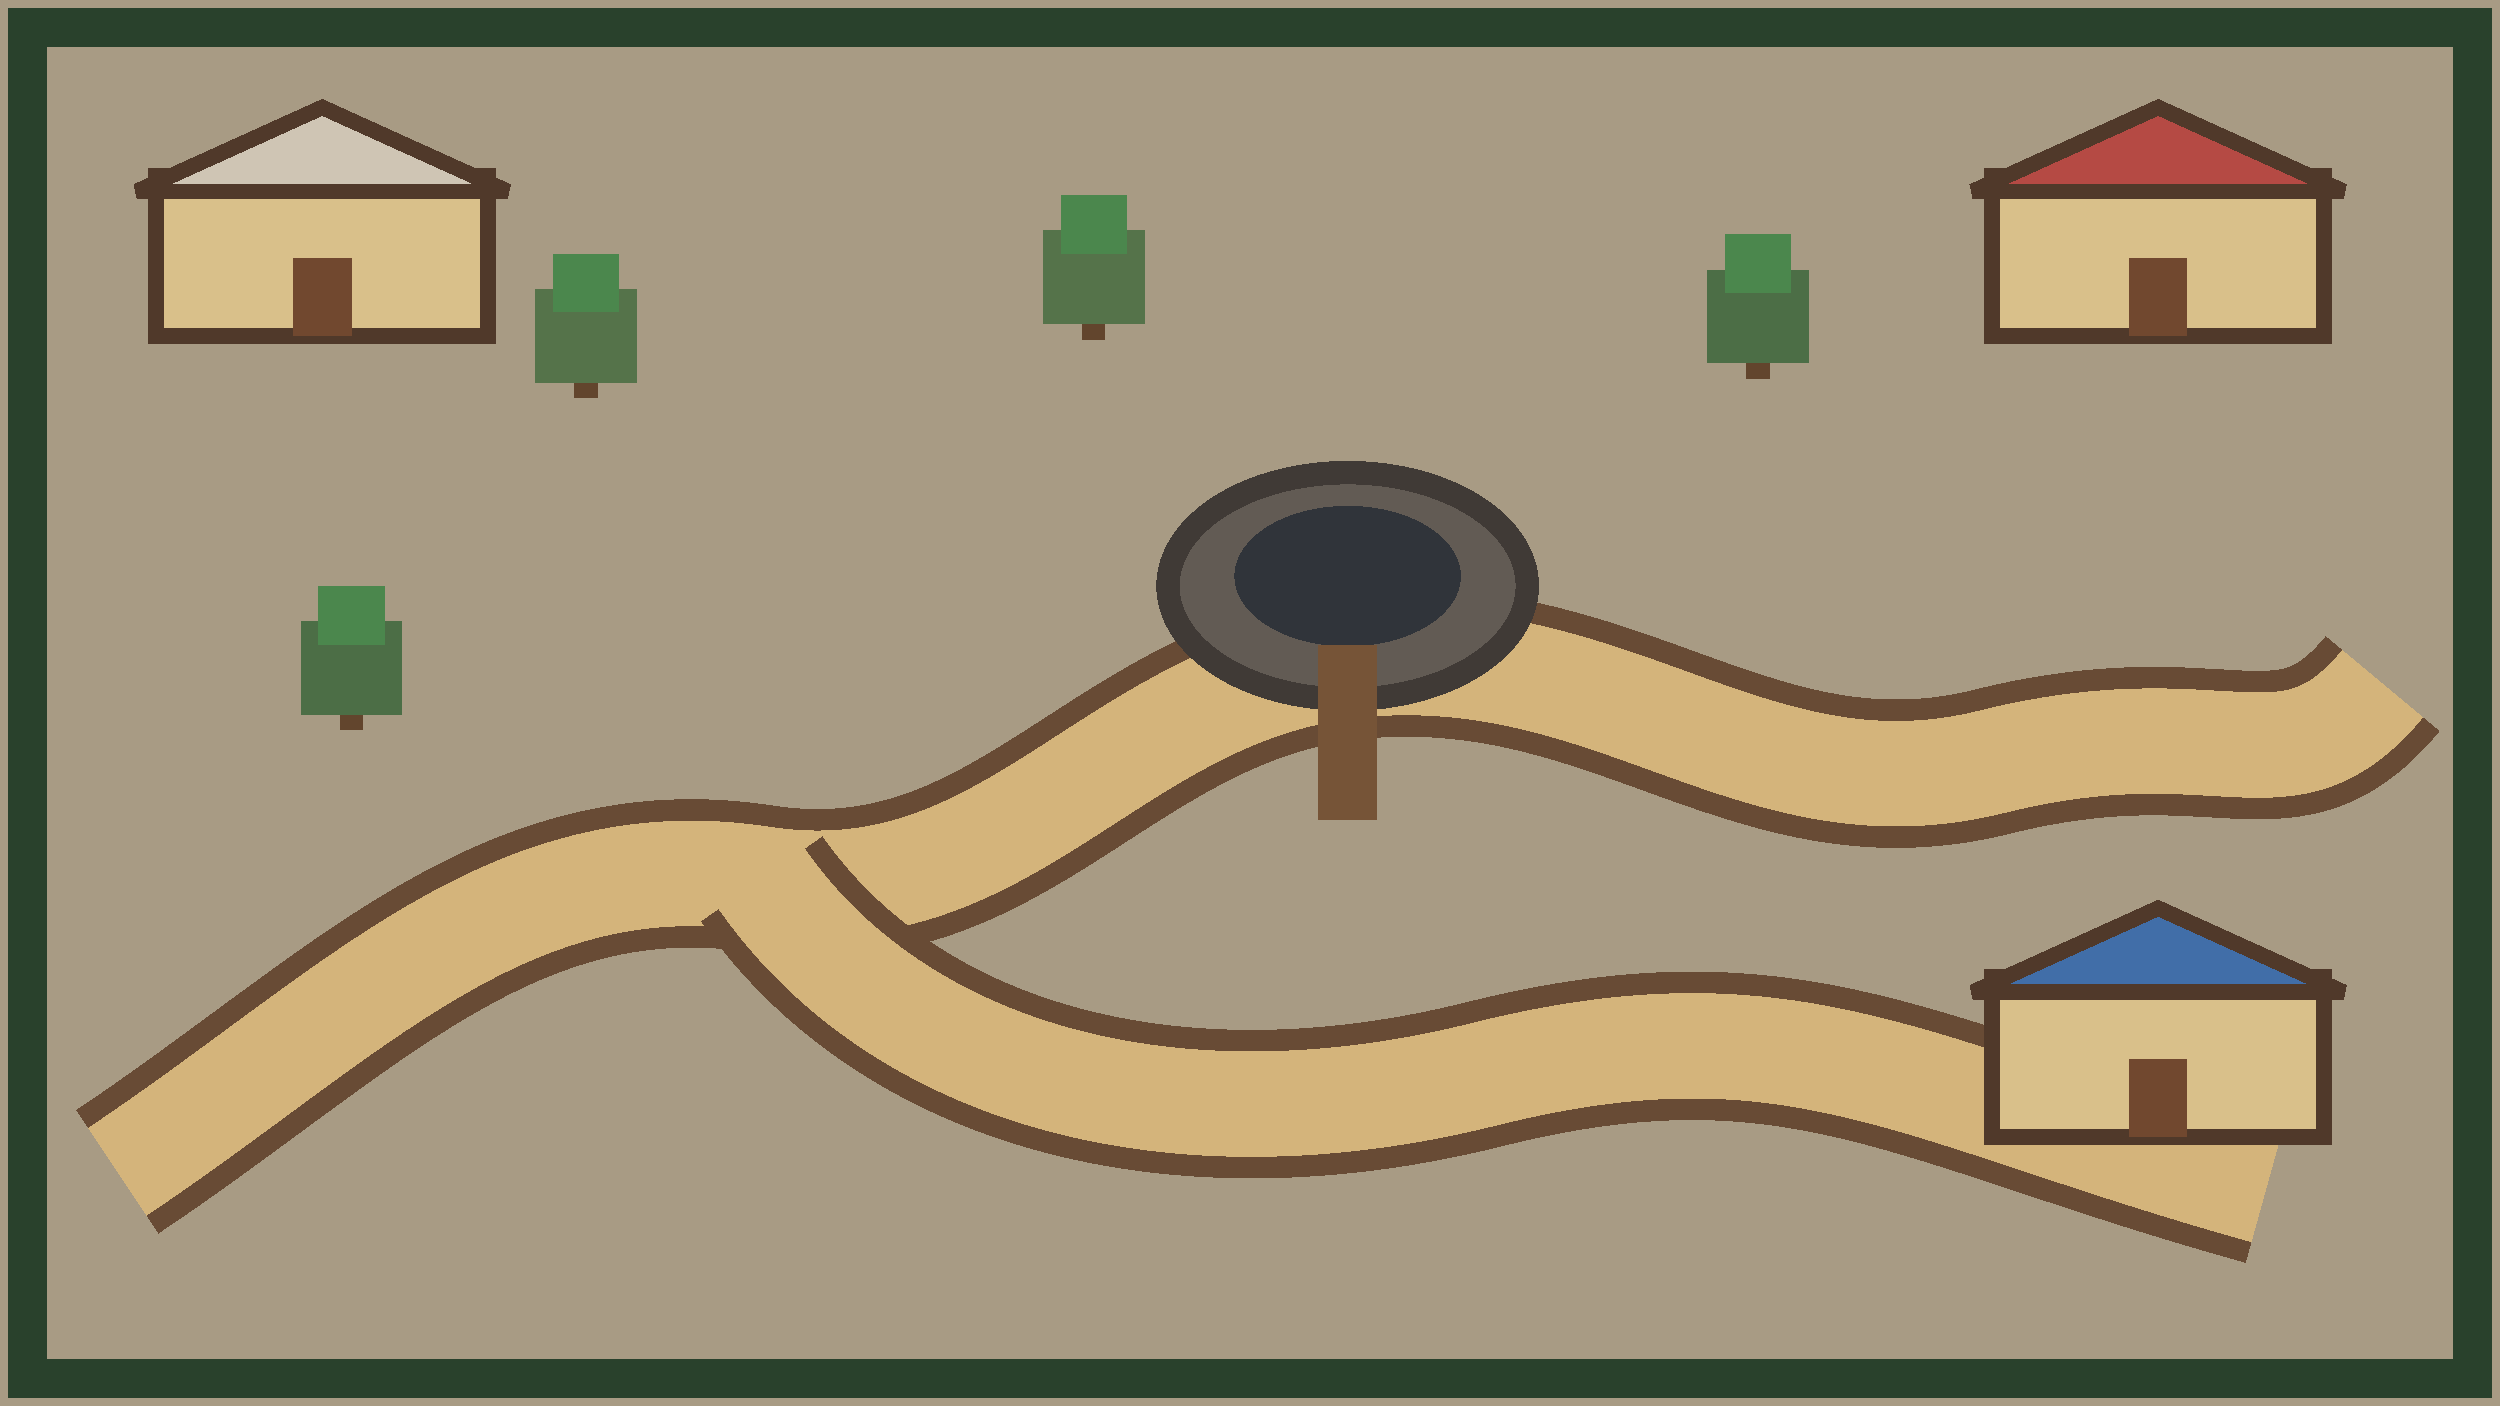
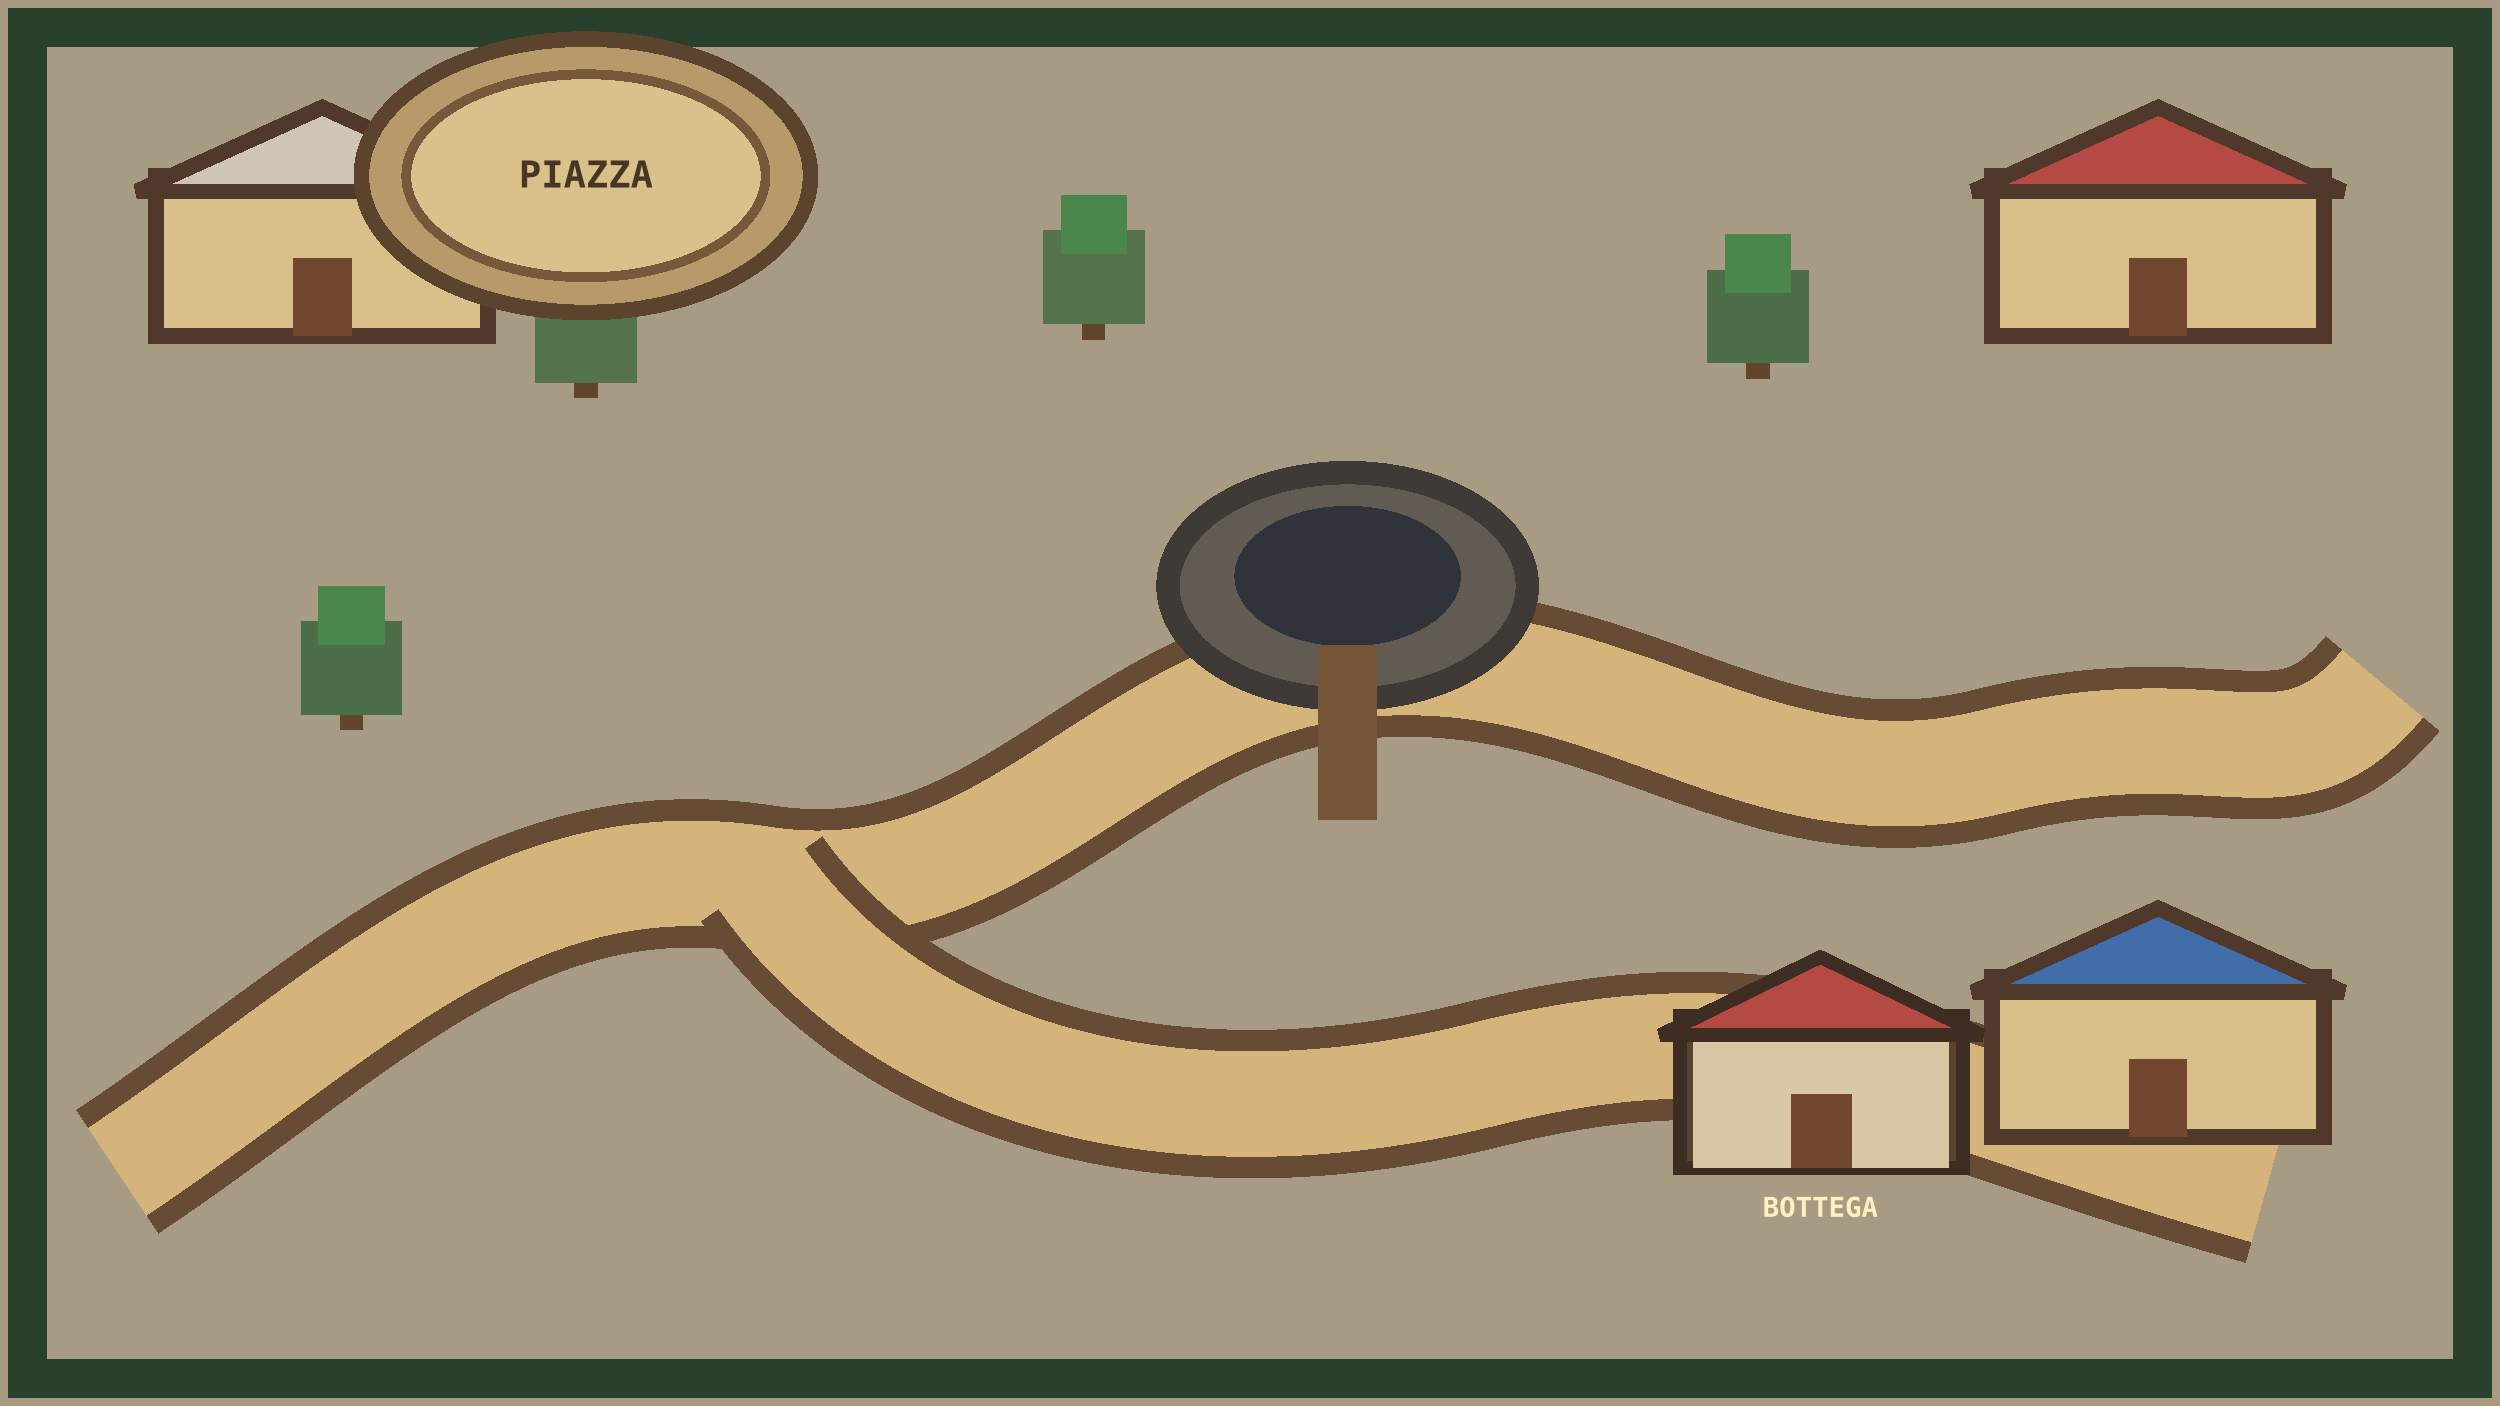
<svg xmlns="http://www.w3.org/2000/svg" width="1280" height="720" viewBox="0 0 1280 720" shape-rendering="crispEdges">
  <rect width="1280" height="720" fill="#a89b84" />
  <rect x="14" y="14" width="1252" height="692" fill="none" stroke="#29412c" stroke-width="20" />
  <path d="M60 600C180 520 260 430 390 450S570 350 700 340S900 420 1020 390S1170 410 1220 350" fill="none" stroke="#684b35" stroke-width="76" />
  <path d="M60 600C180 520 260 430 390 450S570 350 700 340S900 420 1020 390S1170 410 1220 350" fill="none" stroke="#d4b47b" stroke-width="54" />
  <path d="M390 450C460 550 600 590 760 550S980 560 1160 610" fill="none" stroke="#684b35" stroke-width="76" />
  <path d="M390 450C460 550 600 590 760 550S980 560 1160 610" fill="none" stroke="#d4b47b" stroke-width="54" />
  <g>
    <rect x="80" y="90" width="170" height="82" fill="#d9c08a" stroke="#50392a" stroke-width="8" />
    <path d="M70 98L165 55L260 98Z" fill="#cfc5b4" stroke="#50392a" stroke-width="8" />
    <rect x="150" y="132" width="30" height="40" fill="#71482f" />
  </g>
  <g>
    <rect x="1020" y="90" width="170" height="82" fill="#d9c08a" stroke="#50392a" stroke-width="8" />
    <path d="M1010 98L1105 55L1200 98Z" fill="#b54a44" stroke="#50392a" stroke-width="8" />
    <rect x="1090" y="132" width="30" height="40" fill="#71482f" />
  </g>
  <g>
    <rect x="1020" y="500" width="170" height="82" fill="#d9c08a" stroke="#50392a" stroke-width="8" />
    <path d="M1010 508L1105 465L1200 508Z" fill="#416ea8" stroke="#50392a" stroke-width="8" />
    <rect x="1090" y="542" width="30" height="40" fill="#71482f" />
  </g>
  <g transform="translate(300 170)">
    <rect x="-6" y="0" width="12" height="34" fill="#62452d" />
    <rect x="-26" y="-22" width="52" height="48" fill="#55734a" />
    <rect x="-17" y="-40" width="34" height="30" fill="#4b874d" />
  </g>
  <g transform="translate(180 340)">
    <rect x="-6" y="0" width="12" height="34" fill="#62452d" />
    <rect x="-26" y="-22" width="52" height="48" fill="#4c6e46" />
    <rect x="-17" y="-40" width="34" height="30" fill="#4b874d" />
  </g>
  <g transform="translate(560 140)">
    <rect x="-6" y="0" width="12" height="34" fill="#62452d" />
    <rect x="-26" y="-22" width="52" height="48" fill="#55734a" />
    <rect x="-17" y="-40" width="34" height="30" fill="#4b874d" />
  </g>
  <g transform="translate(900 160)">
    <rect x="-6" y="0" width="12" height="34" fill="#62452d" />
    <rect x="-26" y="-22" width="52" height="48" fill="#4c6e46" />
    <rect x="-17" y="-40" width="34" height="30" fill="#4b874d" />
  </g>
  <g>
    <ellipse cx="690" cy="300" rx="92" ry="58" fill="#625b54" stroke="#403a36" stroke-width="12" />
    <ellipse cx="690" cy="295" rx="58" ry="36" fill="#30343a" />
    <rect x="675" y="330" width="30" height="90" fill="#765437" />
  </g>
+   <g>
+     <ellipse cx="300" cy="90" rx="115" ry="70" fill="#b69a69" stroke="#5b432e" stroke-width="8" />
+     <ellipse cx="300" cy="90" rx="92" ry="52" fill="#d9c18c" stroke="#76583b" stroke-width="5" />
+     <text x="300" y="96" text-anchor="middle" font-family="monospace" font-size="19" font-weight="700" fill="#493524">PIAZZA</text>
+   </g>
+   <g>
+     <rect x="860" y="520" width="145" height="78" fill="#5b4331" stroke="#3e2d23" stroke-width="7" />
+     <rect x="867" y="528" width="131" height="70" fill="#d7c7a5" />
+     <path d="M850 530L932 490L1015 530Z" fill="#b54a44" stroke="#3e2d23" stroke-width="7" />
+     <rect x="917" y="560" width="31" height="38" fill="#71482f" />
+     <text x="932" y="623" text-anchor="middle" font-family="monospace" font-size="14" font-weight="700" fill="#fff0c0">BOTTEGA</text>
+   </g>
</svg>
